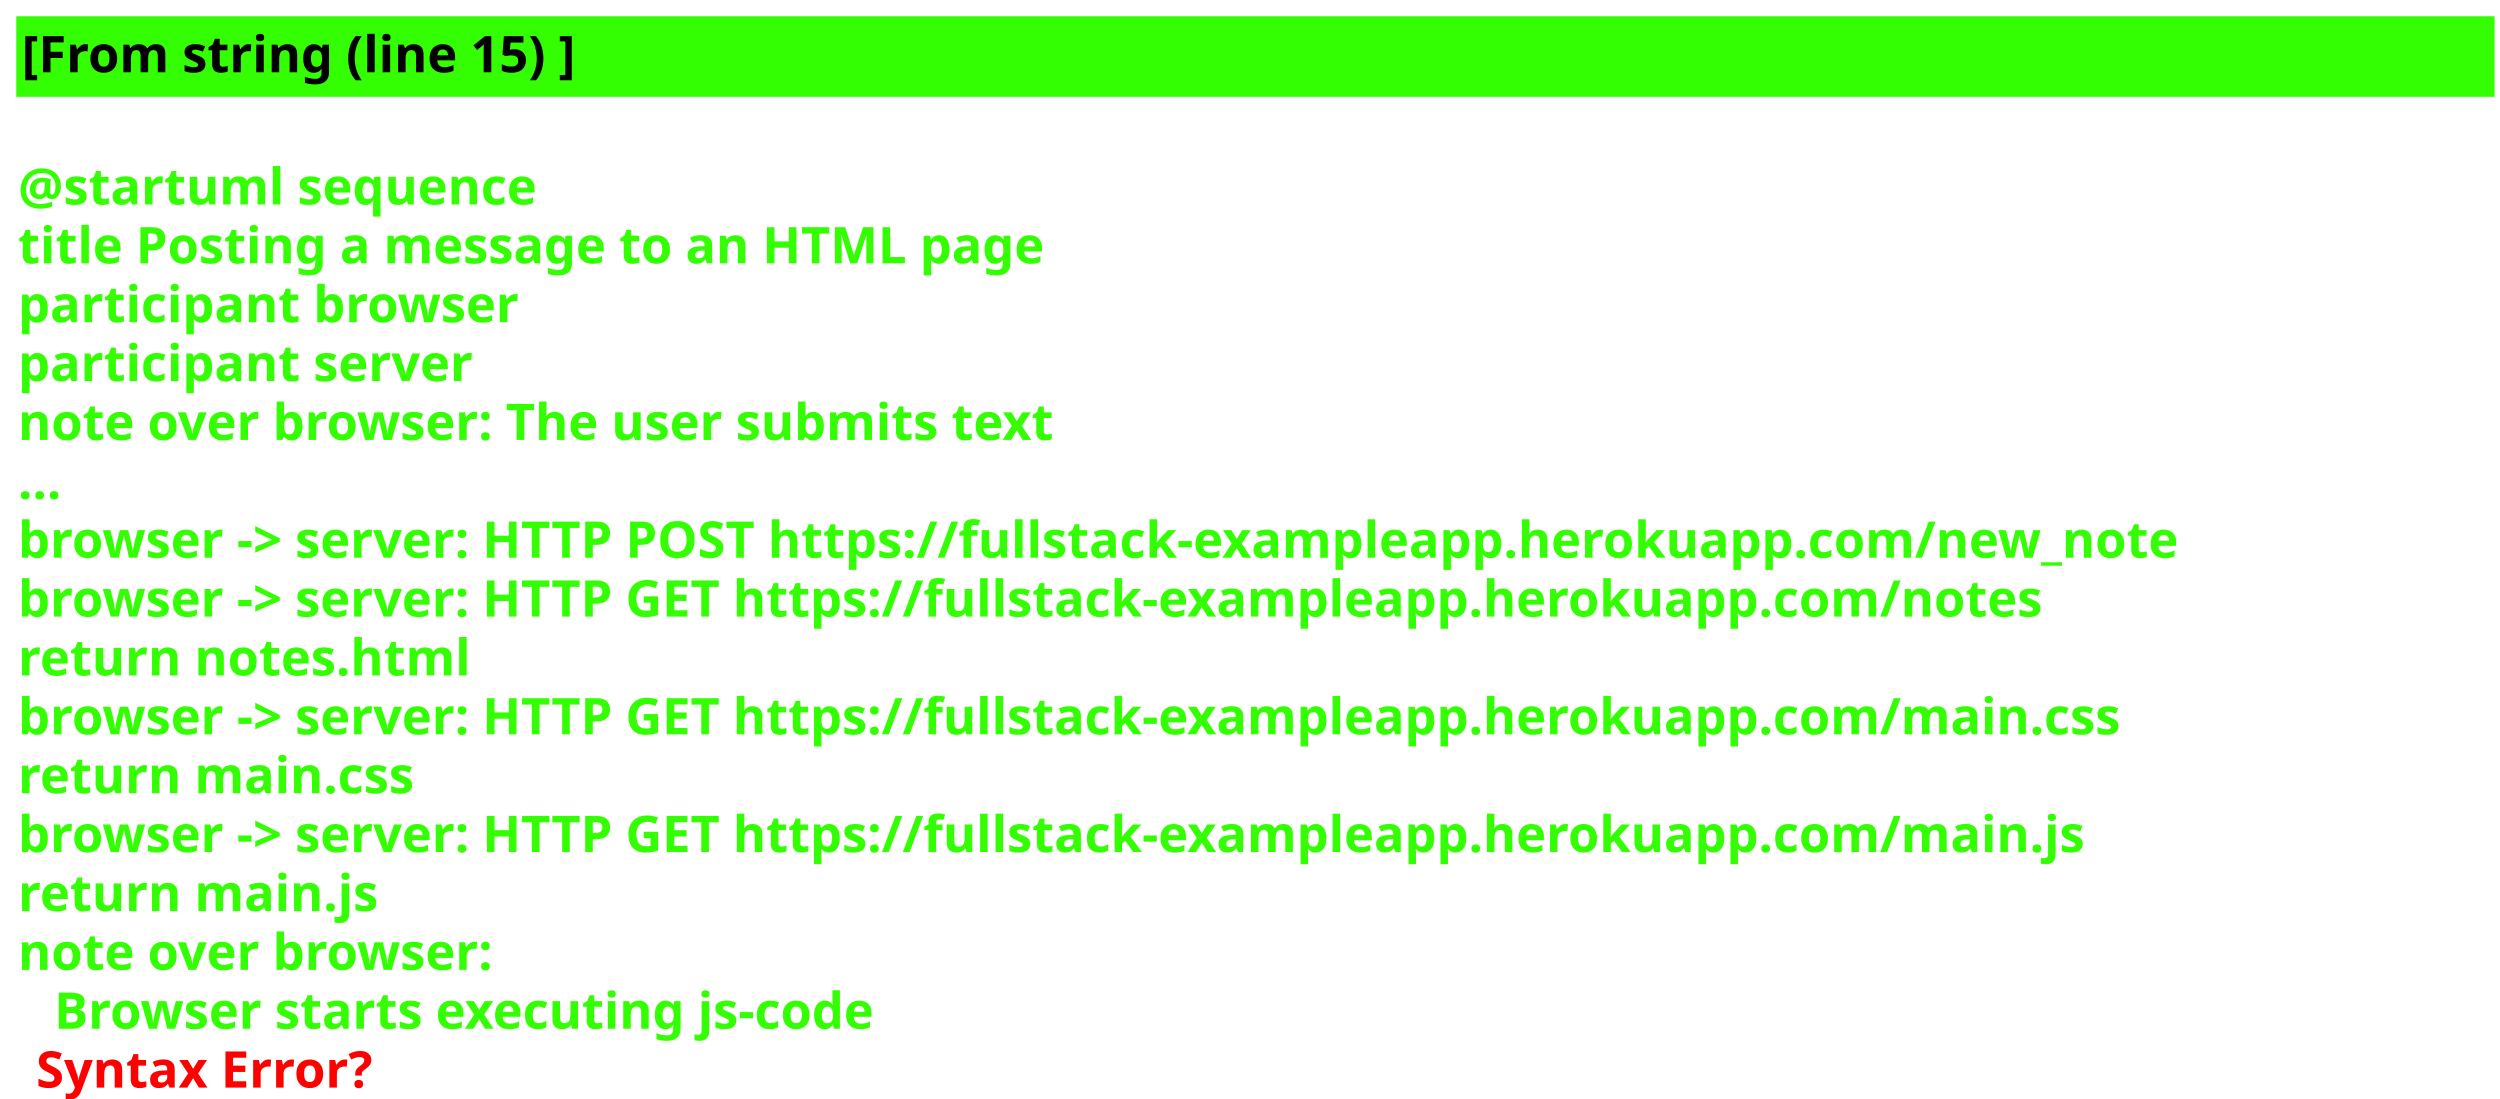
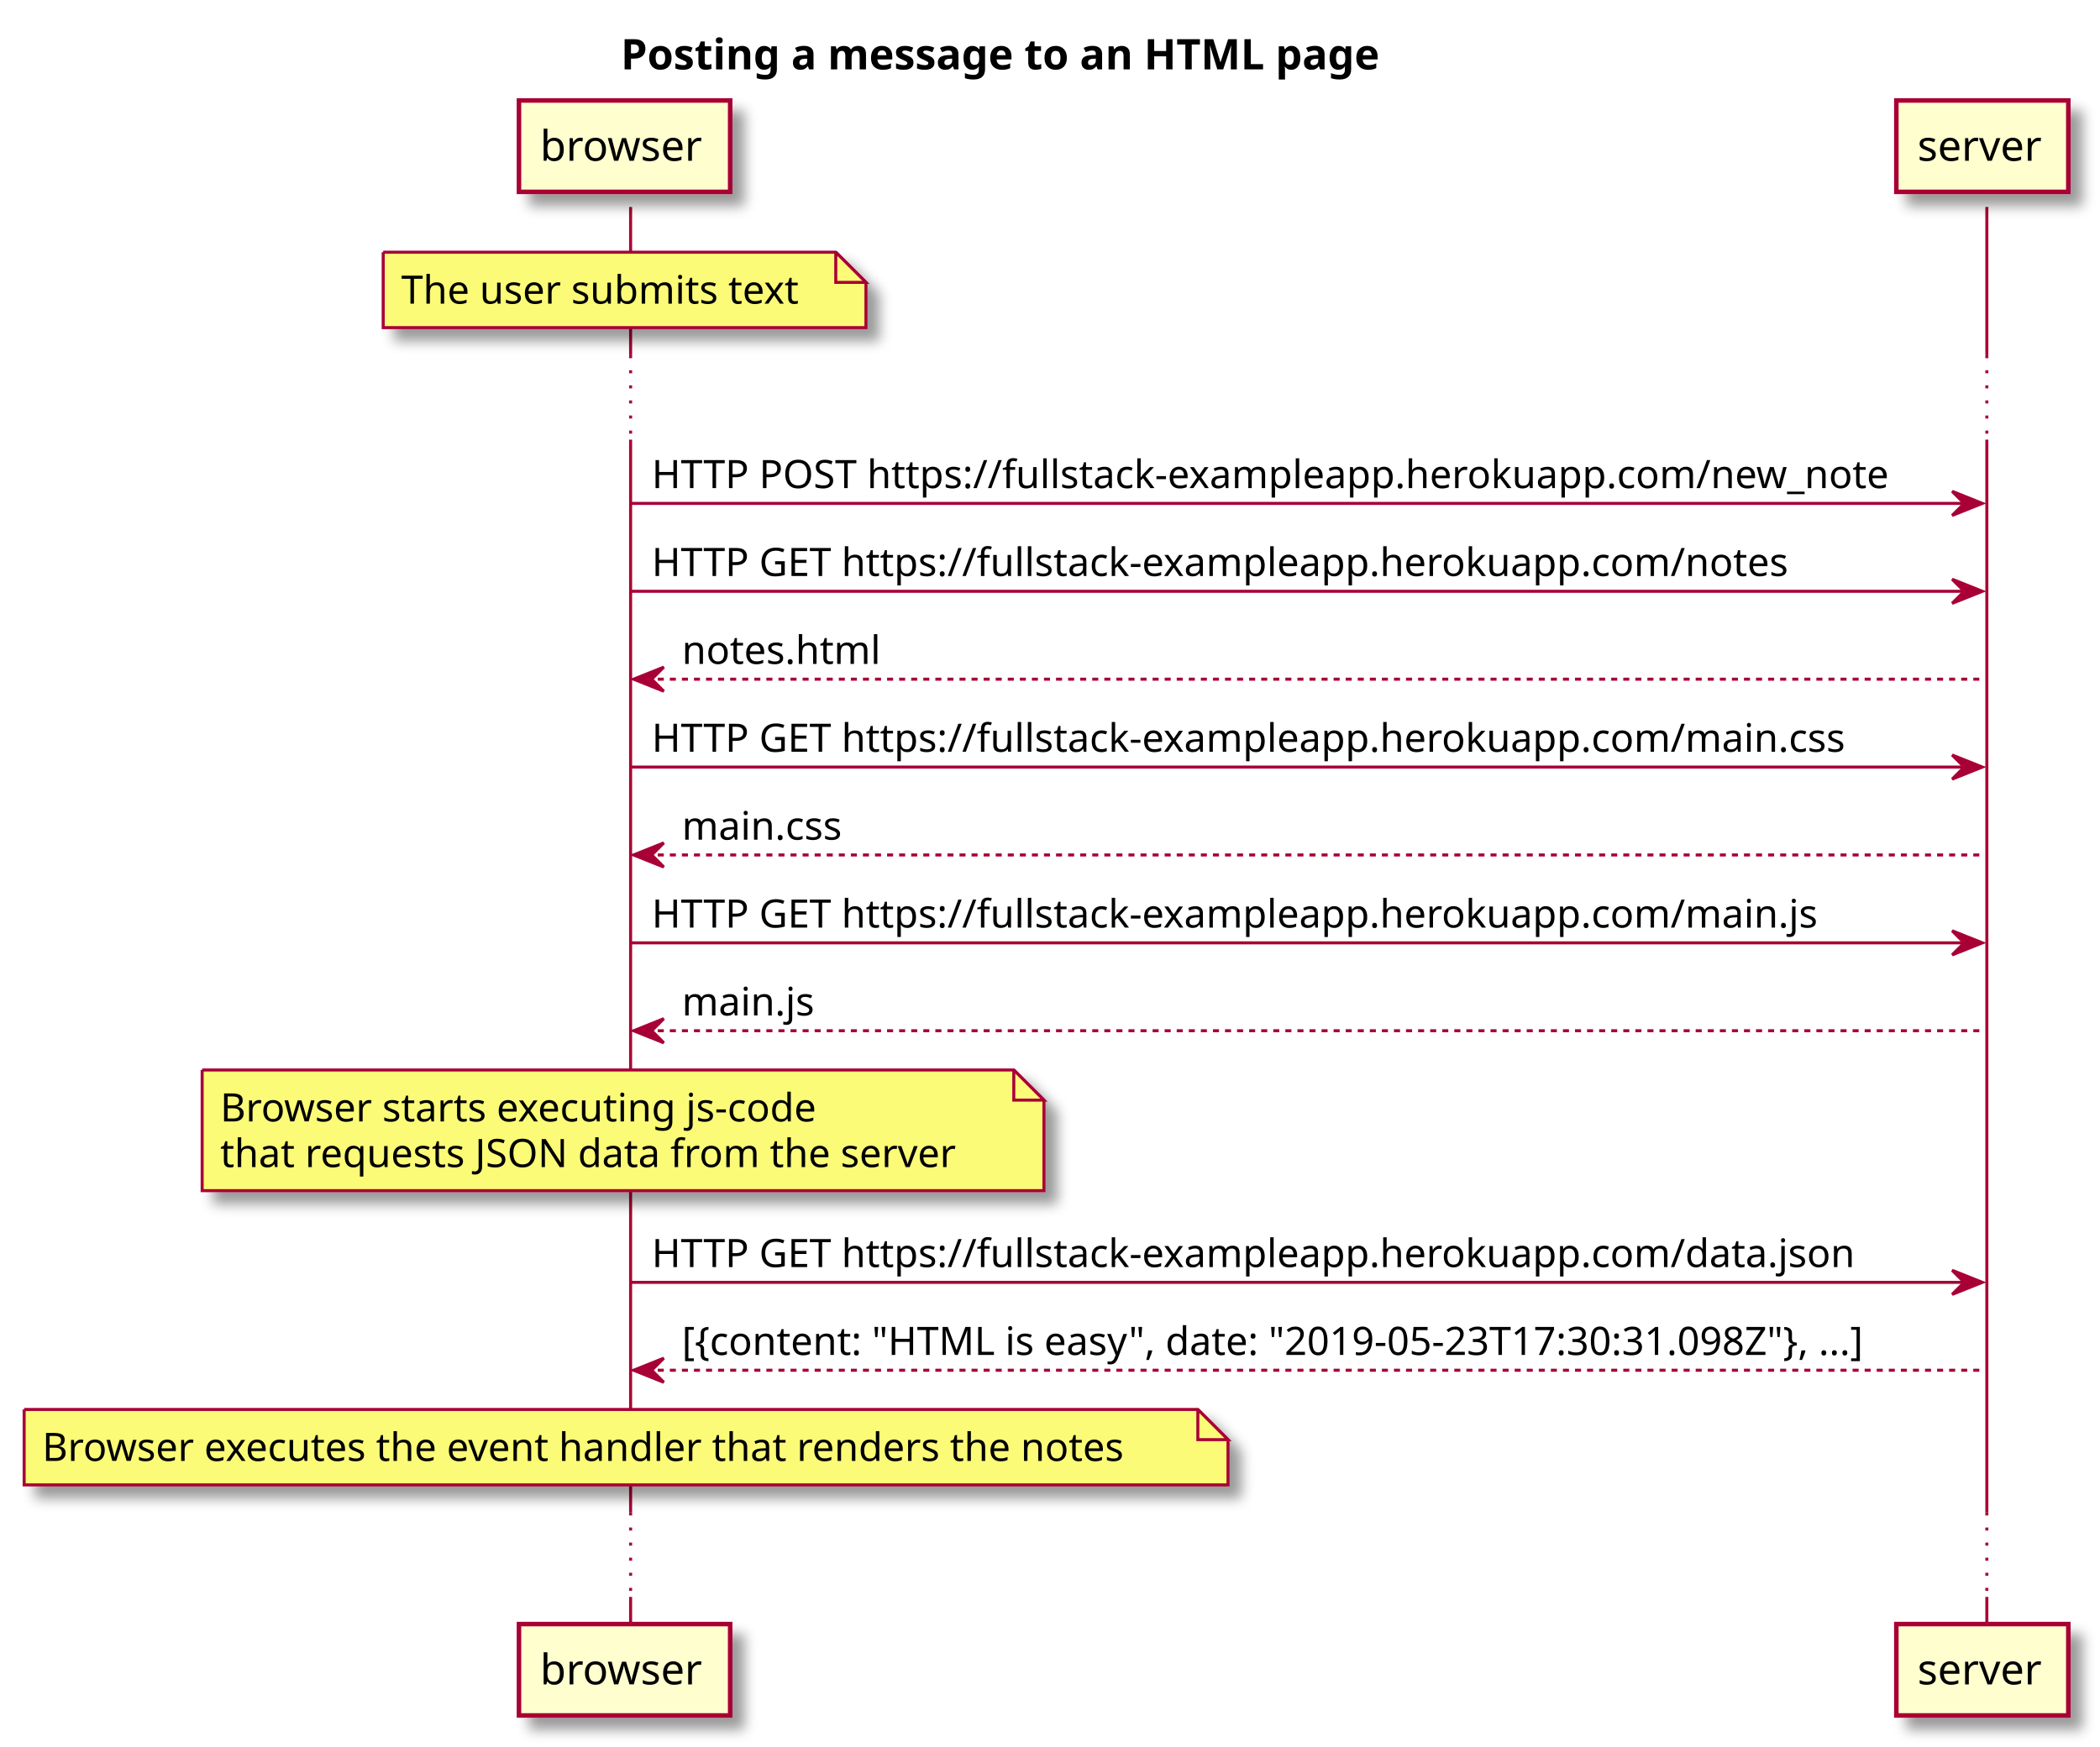
- <svg xmlns="http://www.w3.org/2000/svg" contentScriptType="application/ecmascript" contentStyleType="text/css" height="304px" preserveAspectRatio="none" style="width:692px;height:304px;background:#000000;" version="1.1" viewBox="0 0 692 304" width="692px" zoomAndPan="magnify">
-   <defs />
+ <svg xmlns="http://www.w3.org/2000/svg" contentScriptType="application/ecmascript" contentStyleType="text/css" height="579px" preserveAspectRatio="none" style="width:696px;height:579px;" version="1.1" viewBox="0 0 696 579" width="696px" zoomAndPan="magnify">
+   <defs>
+     <filter height="300%" id="f1djfr5meejz6" width="300%" x="-1" y="-1">
+       <feGaussianBlur result="blurOut" stdDeviation="2.0" />
+       <feColorMatrix in="blurOut" result="blurOut2" type="matrix" values="0 0 0 0 0 0 0 0 0 0 0 0 0 0 0 0 0 0 .4 0" />
+       <feOffset dx="4.0" dy="4.0" in="blurOut2" result="blurOut3" />
+       <feBlend in="SourceGraphic" in2="blurOut3" mode="normal" />
+     </filter>
+   </defs>
  <g>
-     <rect fill="#33FF02" height="21.297" style="stroke: #33FF02; stroke-width: 1.0;" width="685" x="5" y="5" />
-     <text fill="#000000" font-family="sans-serif" font-size="14" font-weight="bold" lengthAdjust="spacingAndGlyphs" textLength="178" x="6" y="20">[From string (line 15) ]</text>
-     <text fill="#33FF02" font-family="sans-serif" font-size="14" font-weight="bold" lengthAdjust="spacingAndGlyphs" textLength="0" x="10" y="40.297" />
-     <text fill="#33FF02" font-family="sans-serif" font-size="14" font-weight="bold" lengthAdjust="spacingAndGlyphs" textLength="162" x="5" y="56.594">@startuml sequence</text>
-     <text fill="#33FF02" font-family="sans-serif" font-size="14" font-weight="bold" lengthAdjust="spacingAndGlyphs" textLength="321" x="5" y="72.891">title Posting a message to an HTML page</text>
-     <text fill="#33FF02" font-family="sans-serif" font-size="14" font-weight="bold" lengthAdjust="spacingAndGlyphs" textLength="156" x="5" y="89.188">participant browser</text>
-     <text fill="#33FF02" font-family="sans-serif" font-size="14" font-weight="bold" lengthAdjust="spacingAndGlyphs" textLength="141" x="5" y="105.484">participant server</text>
-     <text fill="#33FF02" font-family="sans-serif" font-size="14" font-weight="bold" lengthAdjust="spacingAndGlyphs" textLength="334" x="5" y="121.781">note over browser: The user submits text</text>
-     <text fill="#33FF02" font-family="sans-serif" font-size="14" font-weight="bold" lengthAdjust="spacingAndGlyphs" textLength="15" x="5" y="138.078">...</text>
-     <text fill="#33FF02" font-family="sans-serif" font-size="14" font-weight="bold" lengthAdjust="spacingAndGlyphs" textLength="685" x="5" y="154.375">browser -&gt; server: HTTP POST https://fullstack-exampleapp.herokuapp.com/new_note</text>
-     <text fill="#33FF02" font-family="sans-serif" font-size="14" font-weight="bold" lengthAdjust="spacingAndGlyphs" textLength="642" x="5" y="170.672">browser -&gt; server: HTTP GET https://fullstack-exampleapp.herokuapp.com/notes</text>
-     <text fill="#33FF02" font-family="sans-serif" font-size="14" font-weight="bold" lengthAdjust="spacingAndGlyphs" textLength="139" x="5" y="186.969">return notes.html</text>
-     <text fill="#33FF02" font-family="sans-serif" font-size="14" font-weight="bold" lengthAdjust="spacingAndGlyphs" textLength="666" x="5" y="203.266">browser -&gt; server: HTTP GET https://fullstack-exampleapp.herokuapp.com/main.css</text>
-     <text fill="#33FF02" font-family="sans-serif" font-size="14" font-weight="bold" lengthAdjust="spacingAndGlyphs" textLength="124" x="5" y="219.562">return main.css</text>
-     <text fill="#33FF02" font-family="sans-serif" font-size="14" font-weight="bold" lengthAdjust="spacingAndGlyphs" textLength="652" x="5" y="235.859">browser -&gt; server: HTTP GET https://fullstack-exampleapp.herokuapp.com/main.js</text>
-     <text fill="#33FF02" font-family="sans-serif" font-size="14" font-weight="bold" lengthAdjust="spacingAndGlyphs" textLength="110" x="5" y="252.156">return main.js</text>
-     <text fill="#33FF02" font-family="sans-serif" font-size="14" font-weight="bold" lengthAdjust="spacingAndGlyphs" textLength="155" x="5" y="268.453">note over browser:</text>
-     <text fill="#33FF02" font-family="sans-serif" font-size="14" font-weight="bold" lengthAdjust="spacingAndGlyphs" textLength="264" x="15" y="284.75">Browser starts executing js-code</text>
-     <text fill="#FF0000" font-family="sans-serif" font-size="14" font-weight="bold" lengthAdjust="spacingAndGlyphs" textLength="106" x="10" y="301.047">Syntax Error?</text>
+     <text fill="#000000" font-family="sans-serif" font-size="14" font-weight="bold" lengthAdjust="spacingAndGlyphs" textLength="286" x="205.75" y="22.995">Posting a message to an HTML page</text>
+     <line style="stroke: #A80036; stroke-width: 1.0;" x1="209" x2="209" y1="68.594" y2="117.727" />
+     <line style="stroke: #A80036; stroke-width: 1.0; stroke-dasharray: 1.0,4.0;" x1="209" x2="209" y1="117.727" y2="145.727" />
+     <line style="stroke: #A80036; stroke-width: 1.0;" x1="209" x2="209" y1="145.727" y2="501.32" />
+     <line style="stroke: #A80036; stroke-width: 1.0; stroke-dasharray: 1.0,4.0;" x1="209" x2="209" y1="501.32" y2="529.32" />
+     <line style="stroke: #A80036; stroke-width: 1.0;" x1="209" x2="209" y1="529.32" y2="539.32" />
+     <line style="stroke: #A80036; stroke-width: 1.0;" x1="658.5" x2="658.5" y1="68.594" y2="117.727" />
+     <line style="stroke: #A80036; stroke-width: 1.0; stroke-dasharray: 1.0,4.0;" x1="658.5" x2="658.5" y1="117.727" y2="145.727" />
+     <line style="stroke: #A80036; stroke-width: 1.0;" x1="658.5" x2="658.5" y1="145.727" y2="501.32" />
+     <line style="stroke: #A80036; stroke-width: 1.0; stroke-dasharray: 1.0,4.0;" x1="658.5" x2="658.5" y1="501.32" y2="529.32" />
+     <line style="stroke: #A80036; stroke-width: 1.0;" x1="658.5" x2="658.5" y1="529.32" y2="539.32" />
+     <rect fill="#FEFECE" filter="url(#f1djfr5meejz6)" height="30.297" style="stroke: #A80036; stroke-width: 1.5;" width="70" x="172" y="33.297" />
+     <text fill="#000000" font-family="sans-serif" font-size="14" lengthAdjust="spacingAndGlyphs" textLength="56" x="179" y="53.292">browser</text>
+     <rect fill="#FEFECE" filter="url(#f1djfr5meejz6)" height="30.297" style="stroke: #A80036; stroke-width: 1.5;" width="70" x="172" y="538.32" />
+     <text fill="#000000" font-family="sans-serif" font-size="14" lengthAdjust="spacingAndGlyphs" textLength="56" x="179" y="558.315">browser</text>
+     <rect fill="#FEFECE" filter="url(#f1djfr5meejz6)" height="30.297" style="stroke: #A80036; stroke-width: 1.5;" width="57" x="628.5" y="33.297" />
+     <text fill="#000000" font-family="sans-serif" font-size="14" lengthAdjust="spacingAndGlyphs" textLength="43" x="635.5" y="53.292">server</text>
+     <rect fill="#FEFECE" filter="url(#f1djfr5meejz6)" height="30.297" style="stroke: #A80036; stroke-width: 1.5;" width="57" x="628.5" y="538.32" />
+     <text fill="#000000" font-family="sans-serif" font-size="14" lengthAdjust="spacingAndGlyphs" textLength="43" x="635.5" y="558.315">server</text>
+     <path d="M127,83.594 L127,108.594 L287,108.594 L287,93.594 L277,83.594 L127,83.594 " fill="#FBFB77" filter="url(#f1djfr5meejz6)" style="stroke: #A80036; stroke-width: 1.0;" />
+     <path d="M277,83.594 L277,93.594 L287,93.594 L277,83.594 " fill="#FBFB77" style="stroke: #A80036; stroke-width: 1.0;" />
+     <text fill="#000000" font-family="sans-serif" font-size="13" lengthAdjust="spacingAndGlyphs" textLength="139" x="133" y="100.661">The user submits text</text>
+     <polygon fill="#A80036" points="647,162.859,657,166.859,647,170.859,651,166.859" style="stroke: #A80036; stroke-width: 1.0;" />
+     <line style="stroke: #A80036; stroke-width: 1.0;" x1="209" x2="653" y1="166.859" y2="166.859" />
+     <text fill="#000000" font-family="sans-serif" font-size="13" lengthAdjust="spacingAndGlyphs" textLength="424" x="216" y="161.793">HTTP POST https://fullstack-exampleapp.herokuapp.com/new_note</text>
+     <polygon fill="#A80036" points="647,191.992,657,195.992,647,199.992,651,195.992" style="stroke: #A80036; stroke-width: 1.0;" />
+     <line style="stroke: #A80036; stroke-width: 1.0;" x1="209" x2="653" y1="195.992" y2="195.992" />
+     <text fill="#000000" font-family="sans-serif" font-size="13" lengthAdjust="spacingAndGlyphs" textLength="390" x="216" y="190.926">HTTP GET https://fullstack-exampleapp.herokuapp.com/notes</text>
+     <polygon fill="#A80036" points="220,221.125,210,225.125,220,229.125,216,225.125" style="stroke: #A80036; stroke-width: 1.0;" />
+     <line style="stroke: #A80036; stroke-width: 1.0; stroke-dasharray: 2.0,2.0;" x1="214" x2="658" y1="225.125" y2="225.125" />
+     <text fill="#000000" font-family="sans-serif" font-size="13" lengthAdjust="spacingAndGlyphs" textLength="69" x="226" y="220.059">notes.html</text>
+     <polygon fill="#A80036" points="647,250.258,657,254.258,647,258.258,651,254.258" style="stroke: #A80036; stroke-width: 1.0;" />
+     <line style="stroke: #A80036; stroke-width: 1.0;" x1="209" x2="653" y1="254.258" y2="254.258" />
+     <text fill="#000000" font-family="sans-serif" font-size="13" lengthAdjust="spacingAndGlyphs" textLength="411" x="216" y="249.192">HTTP GET https://fullstack-exampleapp.herokuapp.com/main.css</text>
+     <polygon fill="#A80036" points="220,279.391,210,283.391,220,287.391,216,283.391" style="stroke: #A80036; stroke-width: 1.0;" />
+     <line style="stroke: #A80036; stroke-width: 1.0; stroke-dasharray: 2.0,2.0;" x1="214" x2="658" y1="283.391" y2="283.391" />
+     <text fill="#000000" font-family="sans-serif" font-size="13" lengthAdjust="spacingAndGlyphs" textLength="57" x="226" y="278.325">main.css</text>
+     <polygon fill="#A80036" points="647,308.523,657,312.523,647,316.523,651,312.523" style="stroke: #A80036; stroke-width: 1.0;" />
+     <line style="stroke: #A80036; stroke-width: 1.0;" x1="209" x2="653" y1="312.523" y2="312.523" />
+     <text fill="#000000" font-family="sans-serif" font-size="13" lengthAdjust="spacingAndGlyphs" textLength="400" x="216" y="307.457">HTTP GET https://fullstack-exampleapp.herokuapp.com/main.js</text>
+     <polygon fill="#A80036" points="220,337.656,210,341.656,220,345.656,216,341.656" style="stroke: #A80036; stroke-width: 1.0;" />
+     <line style="stroke: #A80036; stroke-width: 1.0; stroke-dasharray: 2.0,2.0;" x1="214" x2="658" y1="341.656" y2="341.656" />
+     <text fill="#000000" font-family="sans-serif" font-size="13" lengthAdjust="spacingAndGlyphs" textLength="46" x="226" y="336.59">main.js</text>
+     <path d="M67,354.656 L67,394.656 L346,394.656 L346,364.656 L336,354.656 L67,354.656 " fill="#FBFB77" filter="url(#f1djfr5meejz6)" style="stroke: #A80036; stroke-width: 1.0;" />
+     <path d="M336,354.656 L336,364.656 L346,364.656 L336,354.656 " fill="#FBFB77" style="stroke: #A80036; stroke-width: 1.0;" />
+     <text fill="#000000" font-family="sans-serif" font-size="13" lengthAdjust="spacingAndGlyphs" textLength="208" x="73" y="371.723">Browser starts executing js-code</text>
+     <text fill="#000000" font-family="sans-serif" font-size="13" lengthAdjust="spacingAndGlyphs" textLength="258" x="73" y="386.856">that requests JSON data from the server</text>
+     <polygon fill="#A80036" points="647,421.055,657,425.055,647,429.055,651,425.055" style="stroke: #A80036; stroke-width: 1.0;" />
+     <line style="stroke: #A80036; stroke-width: 1.0;" x1="209" x2="653" y1="425.055" y2="425.055" />
+     <text fill="#000000" font-family="sans-serif" font-size="13" lengthAdjust="spacingAndGlyphs" textLength="413" x="216" y="419.989">HTTP GET https://fullstack-exampleapp.herokuapp.com/data.json</text>
+     <polygon fill="#A80036" points="220,450.188,210,454.188,220,458.188,216,454.188" style="stroke: #A80036; stroke-width: 1.0;" />
+     <line style="stroke: #A80036; stroke-width: 1.0; stroke-dasharray: 2.0,2.0;" x1="214" x2="658" y1="454.188" y2="454.188" />
+     <text fill="#000000" font-family="sans-serif" font-size="13" lengthAdjust="spacingAndGlyphs" textLength="426" x="226" y="449.122">[{content: "HTML is easy", date: "2019-05-23T17:30:31.098Z"}, ...]</text>
+     <path d="M8,467.188 L8,492.188 L407,492.188 L407,477.188 L397,467.188 L8,467.188 " fill="#FBFB77" filter="url(#f1djfr5meejz6)" style="stroke: #A80036; stroke-width: 1.0;" />
+     <path d="M397,467.188 L397,477.188 L407,477.188 L397,467.188 " fill="#FBFB77" style="stroke: #A80036; stroke-width: 1.0;" />
+     <text fill="#000000" font-family="sans-serif" font-size="13" lengthAdjust="spacingAndGlyphs" textLength="378" x="14" y="484.254">Browser executes the event handler that renders the notes</text>
  </g>
</svg>
